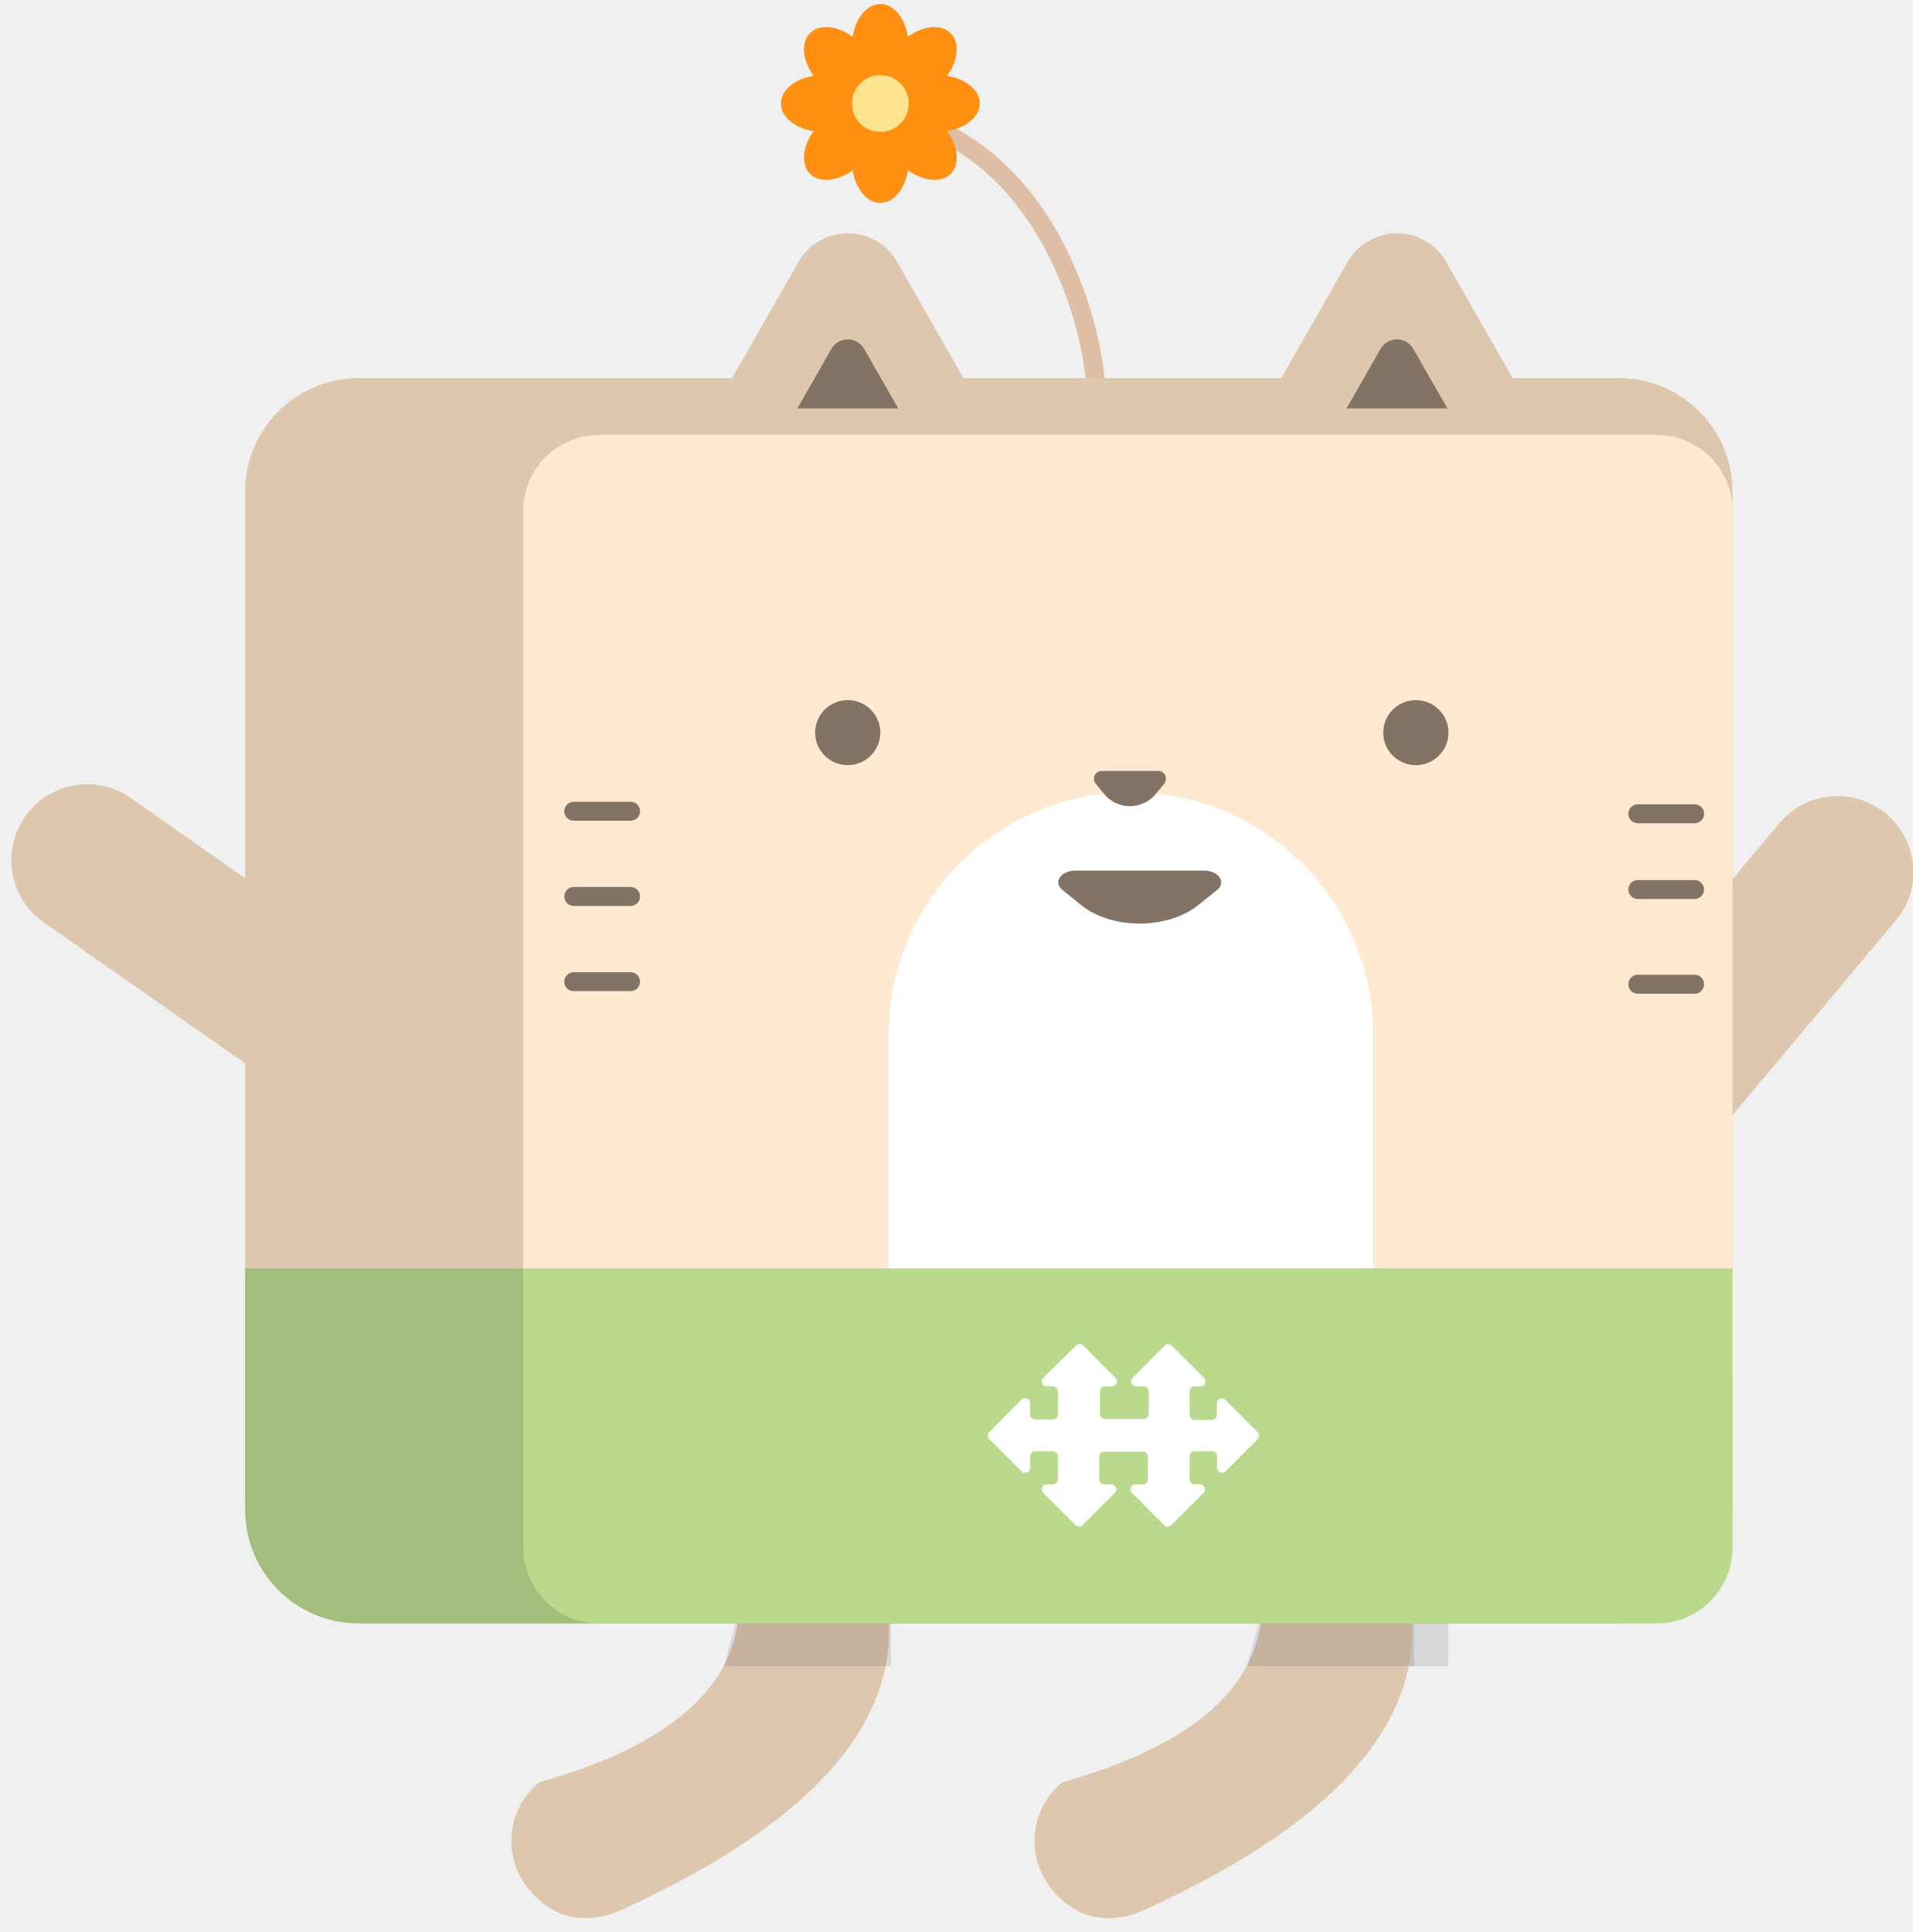
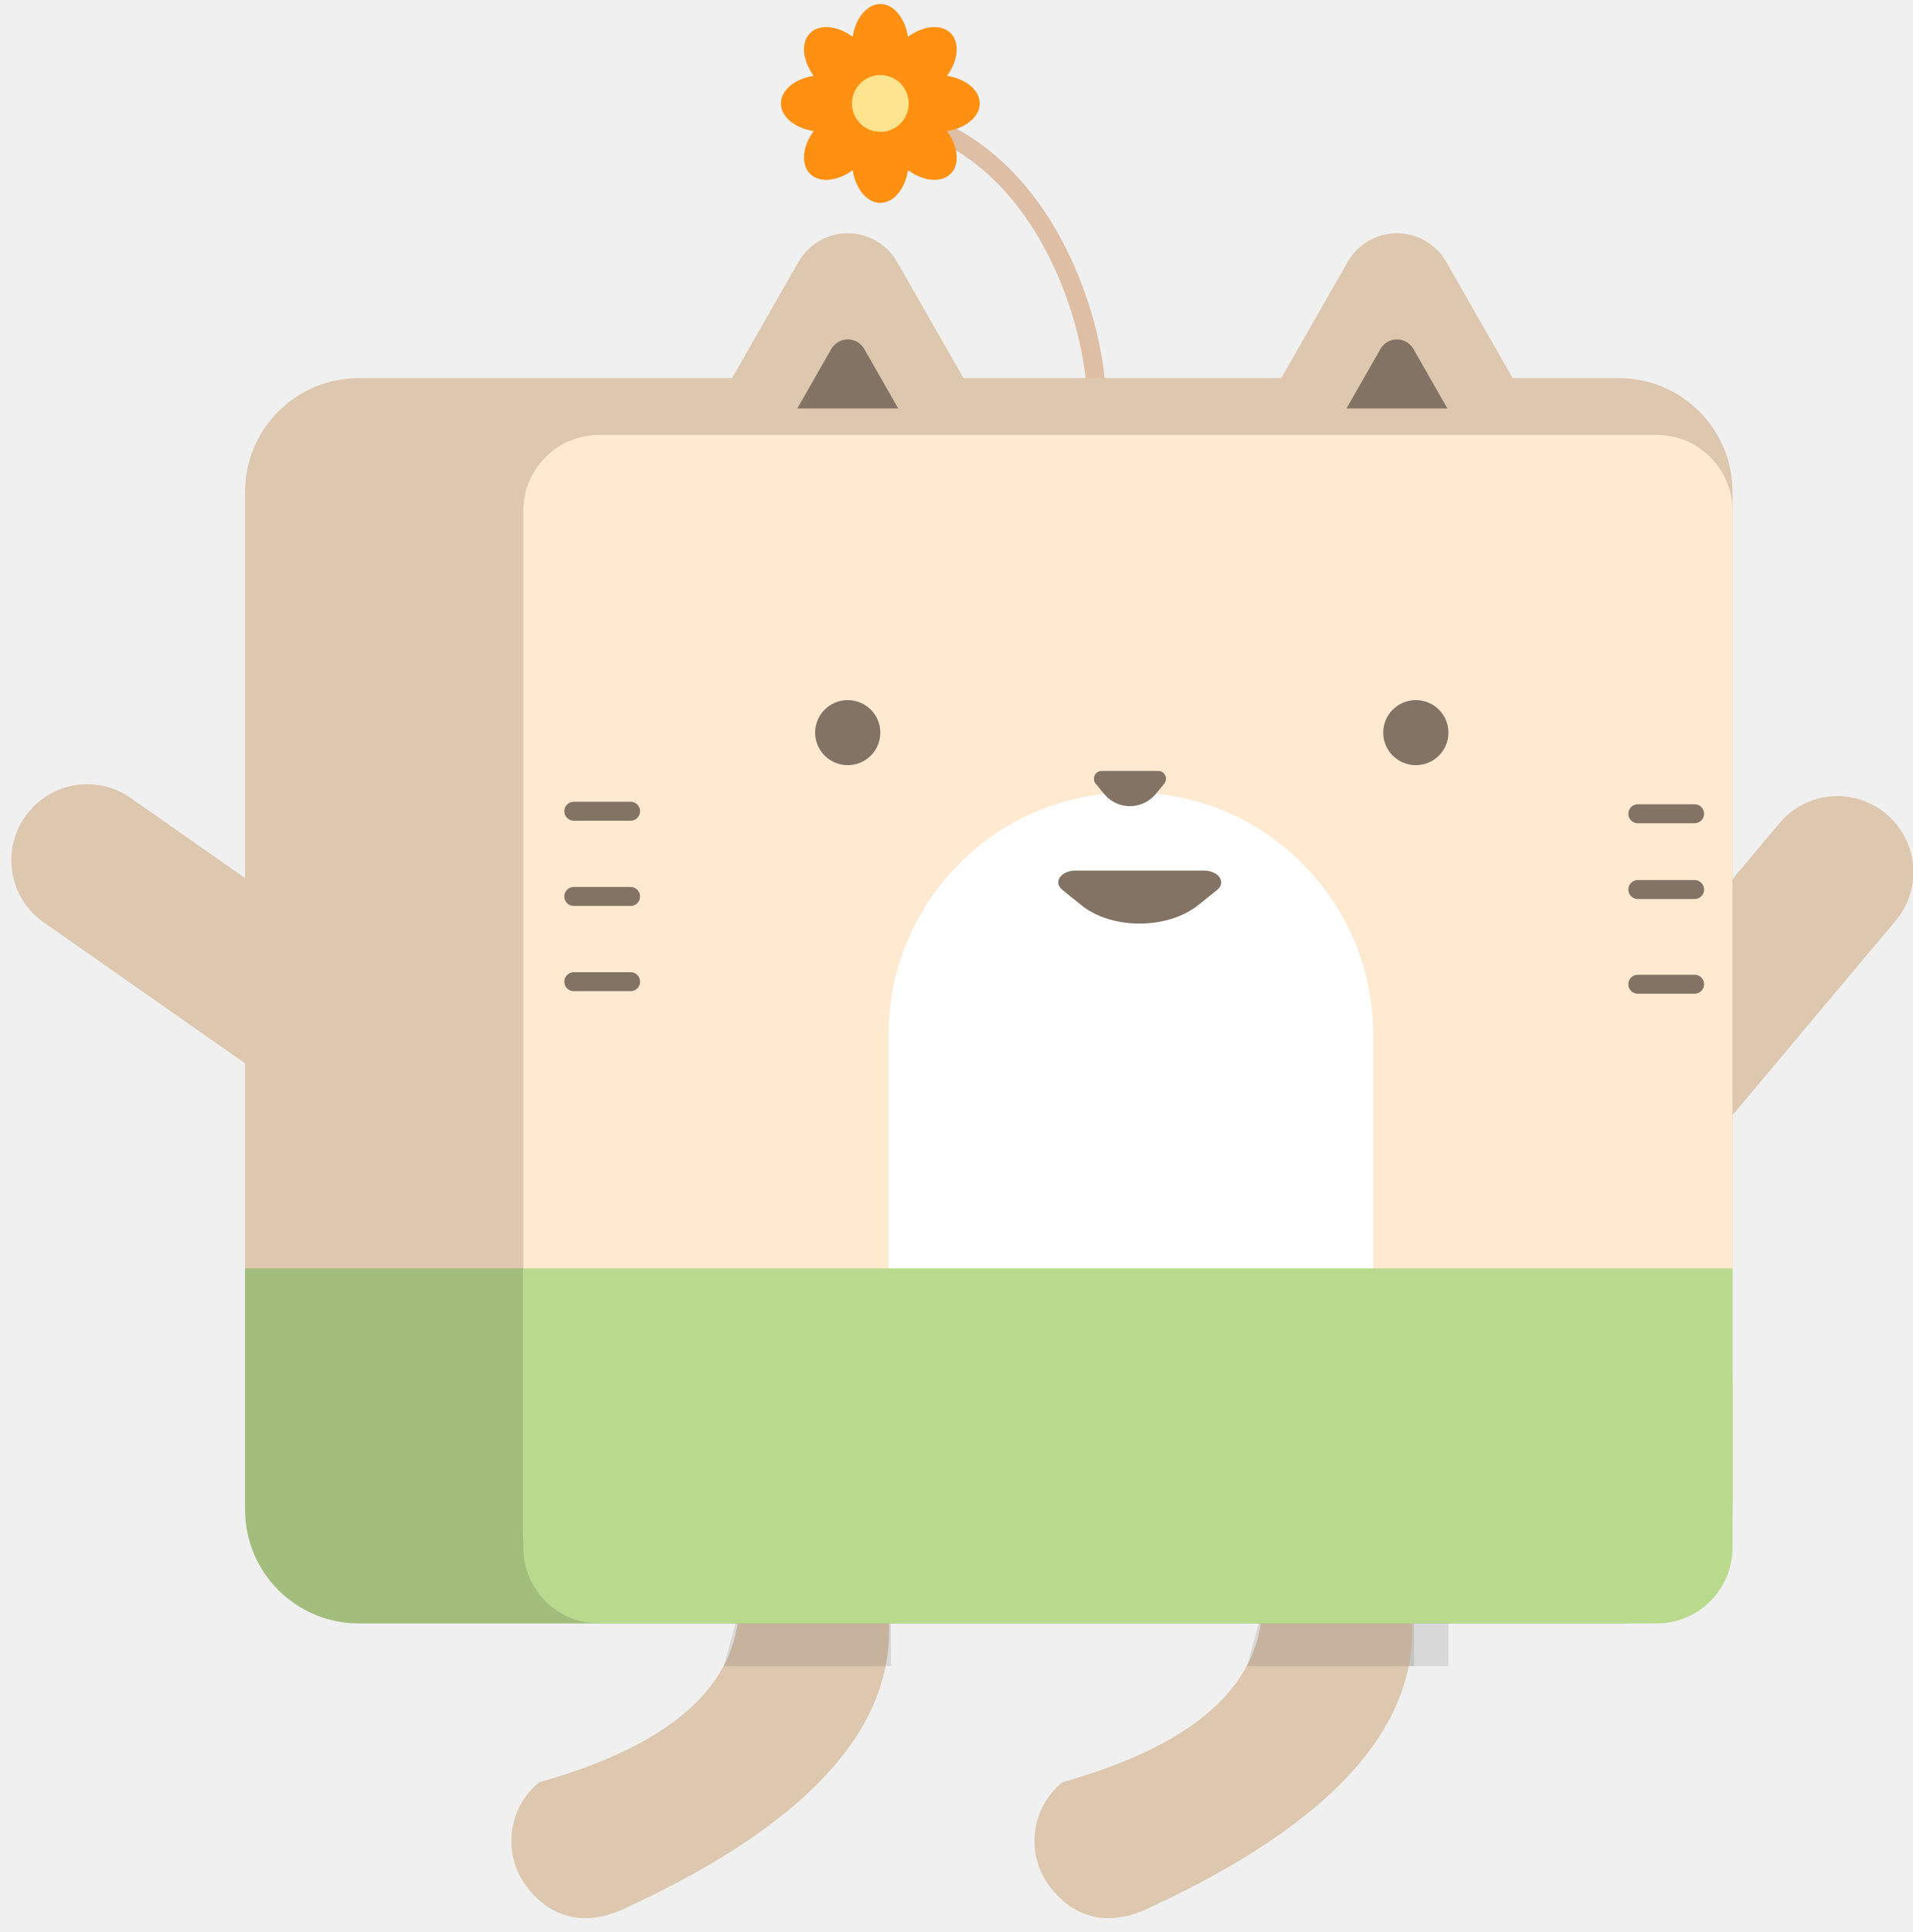
<svg xmlns="http://www.w3.org/2000/svg" width="101px" height="102px" viewBox="0 0 101 102" version="1.1">
  <defs />
  <g id="Page-1" stroke="none" stroke-width="1" fill="none" fill-rule="evenodd">
-     <g id="Group-29" transform="translate(50.98844, 50.96275) scale(-1, 1) translate(-50.98844, -50.96275) translate(-1.511563, -2.037252)">
-       <rect id="Rectangle-3" fill-opacity="0.1" fill="#000000" fill-rule="nonzero" x="27" y="87" width="8.01" height="3" />
-       <path d="M56.875,8.078 C48.597,9.242 45.588,18.908 45.588,23.246" id="Path-3" stroke="#DEBFA5" />
-       <path d="M65.63,106.267 C63.417,106.267 62.025,104.978 61.55,102.687 C59.04,92.657 60.047,85.967 64.573,82.618 C71.363,77.596 73.527,84.599 69.596,88.821 C66.976,91.637 66.989,96.121 69.635,102.275 C69.635,104.481 67.842,106.267 65.63,106.267 Z" id="Shape-Copy" fill="#DDC7AE" fill-rule="nonzero" transform="translate(65.87828, 93.57096) rotate(-51) translate(-65.87828, -93.57096) " />
-       <path d="M38.006,106.267 C35.793,106.267 34.401,104.978 33.926,102.687 C31.416,92.657 32.423,85.967 36.95,82.618 C43.739,77.596 45.903,84.599 41.973,88.821 C39.352,91.637 39.365,96.121 42.011,102.275 C42.011,104.481 40.218,106.267 38.006,106.267 Z" id="Shape-Copy-2" fill="#DDC7AE" fill-rule="nonzero" transform="translate(38.25438, 93.57096) rotate(-51) translate(-38.25438, -93.57096) " />
-       <path d="M9.907,61.561 C7.695,61.561 5.902,59.775 5.902,57.569 L5.902,42.815 L13.912,42.815 L13.912,57.569 C13.912,59.775 12.12,61.561 9.907,61.561 Z" id="Shape-Copy-3" fill="#DDC7AE" fill-rule="nonzero" transform="translate(9.90711, 52.18828) rotate(140) translate(-9.90711, -52.18828) " />
-       <rect id="Rectangle-6" fill="#DDC7AE" fill-rule="nonzero" x="12" y="22" width="78.545" height="65.309" rx="6" />
-       <path d="M18,69 L90.545,69 L90.545,81.746 C90.545,85.06 87.859,87.746 84.545,87.746 L18,87.746 C14.686,87.746 12,85.06 12,81.746 L12,75 C12,71.686 14.686,69 18,69 Z" id="Rectangle-6" fill="#A2BD7C" fill-rule="nonzero" />
-       <rect id="Rectangle-6-Copy" fill="#FFE9D1" fill-rule="nonzero" x="12" y="25" width="63.852" height="61.845" rx="4" />
-       <path d="M43.77,43.871 C50.837,43.871 56.565,49.6 56.565,56.666 L56.565,69.728 L30.975,69.728 L30.975,56.666 C30.975,49.6 36.703,43.871 43.77,43.871 Z" id="Rectangle-Copy-9" fill="#FFFFFF" fill-rule="nonzero" />
-       <path d="M45.627,43.414 L45.202,43.929 C44.566,44.725 43.423,44.824 42.657,44.162 C42.575,44.088 42.504,44.015 42.433,43.929 L42.009,43.414 C41.868,43.242 41.891,42.985 42.056,42.838 C42.127,42.777 42.221,42.74 42.316,42.74 L45.32,42.74 C45.544,42.74 45.721,42.924 45.721,43.157 C45.721,43.242 45.686,43.34 45.627,43.414 Z" id="Shape-Copy-5" fill="#837365" fill-rule="nonzero" />
-       <ellipse id="Oval-Copy" fill="#837365" fill-rule="nonzero" cx="28.722" cy="40.717" rx="1.722" ry="1.717" />
-       <ellipse id="Oval-Copy-2" fill="#837365" fill-rule="nonzero" cx="58.722" cy="40.717" rx="1.722" ry="1.717" />
-       <path d="M47.391,49.014 L46.432,49.789 C44.993,50.988 42.408,51.135 40.676,50.139 C40.489,50.029 40.329,49.918 40.169,49.789 L39.21,49.014 C38.89,48.756 38.943,48.369 39.317,48.148 C39.476,48.055 39.69,48 39.903,48 L46.698,48 C47.204,48 47.604,48.277 47.604,48.627 C47.604,48.756 47.524,48.904 47.391,49.014 Z" id="Shape-Copy-4" fill="#837365" fill-rule="nonzero" />
-       <path d="M14,49 L17,49" id="Line-6" stroke="#827365" stroke-linecap="round" stroke-linejoin="round" />
-       <path d="M70.189,49.366 L73.189,49.366" id="Line-6-Copy-3" stroke="#827365" stroke-linecap="round" stroke-linejoin="round" />
-       <path d="M14,45 L17,45" id="Line-6-Copy" stroke="#827365" stroke-linecap="round" stroke-linejoin="round" />
-       <path d="M70.189,44.866 L73.189,44.866" id="Line-6-Copy-4" stroke="#827365" stroke-linecap="round" stroke-linejoin="round" />
-       <path d="M14,54 L17,54" id="Line-6-Copy-2" stroke="#827365" stroke-linecap="round" stroke-linejoin="round" />
-       <path d="M70.189,53.866 L73.189,53.866" id="Line-6-Copy-5" stroke="#827365" stroke-linecap="round" stroke-linejoin="round" />
-       <g id="Group-2" transform="translate(51, 14)" fill-rule="nonzero">
-         <path d="M10.324,1.866 L14.744,9.6 L0.695,9.6 L5.115,1.866 C5.937,0.427 7.769,-0.073 9.208,0.749 C9.673,1.015 10.059,1.4 10.324,1.866 Z" id="Triangle-Copy-4" fill="#DDC7AE" />
-         <path d="M8.588,6.46 L10.382,9.6 L5.057,9.6 L6.851,6.46 C7.125,5.98 7.736,5.814 8.216,6.088 C8.371,6.176 8.499,6.305 8.588,6.46 Z" id="Triangle-Copy-5" fill="#827365" />
+     <g id="habicat" transform="translate(-2, -3)">
+       <g id="Group-29" transform="translate(52.98844, 53.96275) scale(-1, 1) translate(-52.98844, -53.96275) translate(0.488437, 0.962748)">
+         <rect id="Rectangle-3" fill-opacity="0.1" fill="#000000" fill-rule="nonzero" x="27" y="87" width="8.01" height="3" />
+         <path d="M56.875,8.078 C48.597,9.242 45.588,18.908 45.588,23.246" id="Path-3" stroke="#DEBFA5" />
+         <path d="M65.63,106.267 C63.417,106.267 62.025,104.978 61.55,102.687 C59.04,92.657 60.047,85.967 64.573,82.618 C71.363,77.596 73.527,84.599 69.596,88.821 C66.976,91.637 66.989,96.121 69.635,102.275 C69.635,104.481 67.842,106.267 65.63,106.267 Z" id="Shape-Copy" fill="#DDC7AE" fill-rule="nonzero" transform="translate(65.87828, 93.57096) rotate(-51) translate(-65.87828, -93.57096) " />
+         <path d="M38.006,106.267 C35.793,106.267 34.401,104.978 33.926,102.687 C31.416,92.657 32.423,85.967 36.95,82.618 C43.739,77.596 45.903,84.599 41.973,88.821 C39.352,91.637 39.365,96.121 42.011,102.275 C42.011,104.481 40.218,106.267 38.006,106.267 Z" id="Shape-Copy-2" fill="#DDC7AE" fill-rule="nonzero" transform="translate(38.25438, 93.57096) rotate(-51) translate(-38.25438, -93.57096) " />
+         <path d="M9.907,61.561 C7.695,61.561 5.902,59.775 5.902,57.569 L5.902,42.815 L13.912,42.815 L13.912,57.569 C13.912,59.775 12.12,61.561 9.907,61.561 Z" id="Shape-Copy-3" fill="#DDC7AE" fill-rule="nonzero" transform="translate(9.90711, 52.18828) rotate(140) translate(-9.90711, -52.18828) " />
+         <rect id="Rectangle-6" fill="#DDC7AE" fill-rule="nonzero" x="12" y="22" width="78.545" height="65.309" rx="6" />
+         <path d="M18,69 L90.545,69 L90.545,81.746 C90.545,85.06 87.859,87.746 84.545,87.746 L18,87.746 C14.686,87.746 12,85.06 12,81.746 L12,75 C12,71.686 14.686,69 18,69 Z" id="Rectangle-6" fill="#A2BD7C" fill-rule="nonzero" />
+         <rect id="Rectangle-6-Copy" fill="#FFE9D1" fill-rule="nonzero" x="12" y="25" width="63.852" height="61.845" rx="4" />
+         <path d="M43.77,43.871 C50.837,43.871 56.565,49.6 56.565,56.666 L56.565,69.728 L30.975,69.728 L30.975,56.666 C30.975,49.6 36.703,43.871 43.77,43.871 Z" id="Rectangle-Copy-9" fill="#FFFFFF" fill-rule="nonzero" />
+         <path d="M45.627,43.414 L45.202,43.929 C44.566,44.725 43.423,44.824 42.657,44.162 C42.575,44.088 42.504,44.015 42.433,43.929 L42.009,43.414 C41.868,43.242 41.891,42.985 42.056,42.838 C42.127,42.777 42.221,42.74 42.316,42.74 L45.32,42.74 C45.544,42.74 45.721,42.924 45.721,43.157 C45.721,43.242 45.686,43.34 45.627,43.414 Z" id="Shape-Copy-5" fill="#837365" fill-rule="nonzero" />
+         <ellipse id="Oval-Copy" fill="#837365" fill-rule="nonzero" cx="28.722" cy="40.717" rx="1.722" ry="1.717" />
+         <ellipse id="Oval-Copy-2" fill="#837365" fill-rule="nonzero" cx="58.722" cy="40.717" rx="1.722" ry="1.717" />
+         <path d="M47.391,49.014 L46.432,49.789 C44.993,50.988 42.408,51.135 40.676,50.139 C40.489,50.029 40.329,49.918 40.169,49.789 L39.21,49.014 C38.89,48.756 38.943,48.369 39.317,48.148 C39.476,48.055 39.69,48 39.903,48 L46.698,48 C47.204,48 47.604,48.277 47.604,48.627 C47.604,48.756 47.524,48.904 47.391,49.014 Z" id="Shape-Copy-4" fill="#837365" fill-rule="nonzero" />
+         <path d="M14,49 L17,49" id="Line-6" stroke="#827365" stroke-linecap="round" stroke-linejoin="round" />
+         <path d="M70.189,49.366 L73.189,49.366" id="Line-6-Copy-3" stroke="#827365" stroke-linecap="round" stroke-linejoin="round" />
+         <path d="M14,45 L17,45" id="Line-6-Copy" stroke="#827365" stroke-linecap="round" stroke-linejoin="round" />
+         <path d="M70.189,44.866 L73.189,44.866" id="Line-6-Copy-4" stroke="#827365" stroke-linecap="round" stroke-linejoin="round" />
+         <path d="M14,54 L17,54" id="Line-6-Copy-2" stroke="#827365" stroke-linecap="round" stroke-linejoin="round" />
+         <path d="M70.189,53.866 L73.189,53.866" id="Line-6-Copy-5" stroke="#827365" stroke-linecap="round" stroke-linejoin="round" />
+         <g id="Group-2" transform="translate(51, 14)" fill-rule="nonzero">
+           <path d="M10.324,1.866 L14.744,9.6 L0.695,9.6 L5.115,1.866 C5.937,0.427 7.769,-0.073 9.208,0.749 C9.673,1.015 10.059,1.4 10.324,1.866 Z" id="Triangle-Copy-4" fill="#DDC7AE" />
+           <path d="M8.588,6.46 L10.382,9.6 L5.057,9.6 L6.851,6.46 C7.125,5.98 7.736,5.814 8.216,6.088 C8.371,6.176 8.499,6.305 8.588,6.46 Z" id="Triangle-Copy-5" fill="#827365" />
+         </g>
+         <g id="Group-2-Copy" transform="translate(22, 14)" fill-rule="nonzero">
+           <path d="M10.324,1.866 L14.744,9.6 L0.695,9.6 L5.115,1.866 C5.937,0.427 7.769,-0.073 9.208,0.749 C9.673,1.015 10.059,1.4 10.324,1.866 Z" id="Triangle-Copy-4" fill="#DDC7AE" />
+           <path d="M8.588,6.46 L10.382,9.6 L5.057,9.6 L6.851,6.46 C7.125,5.98 7.736,5.814 8.216,6.088 C8.371,6.176 8.499,6.305 8.588,6.46 Z" id="Triangle-Copy-5" fill="#827365" />
+         </g>
+         <polygon id="Rectangle-3-Copy" fill-opacity="0.1" fill="#000000" fill-rule="nonzero" points="56.44 87 64.45 87 65.26 90 56.44 90" />
+         <polygon id="Rectangle-3-Copy-3" fill-opacity="0.1" fill="#000000" fill-rule="nonzero" points="28.816 87 36.826 87 37.636 90 28.816 90" />
+         <path d="M94.487,59.901 C92.274,59.901 90.482,58.115 90.482,55.909 L90.482,41.155 L98.492,41.155 L98.492,55.909 C98.492,58.115 96.699,59.901 94.487,59.901 Z" id="Shape-Copy-6" fill="#DDC7AE" fill-rule="nonzero" transform="translate(94.48689, 50.52846) rotate(-125) translate(-94.48689, -50.52846) " />
+         <g id="Group-28" transform="translate(48.5, 0)" fill-rule="nonzero">
+           <g id="Group-27" fill="#FF9012">
+             <g id="Group-25" transform="translate(3.25, 2.25)">
+               <ellipse id="Oval-2" transform="translate(8.25, 5.25) rotate(90) translate(-8.25, -5.25) " cx="8.25" cy="5.25" rx="1.5" ry="2.25" />
+               <ellipse id="Oval-2" cx="5.25" cy="2.25" rx="1.5" ry="2.25" />
+               <ellipse id="Oval-2" transform="translate(2.25, 5.25) rotate(-90) translate(-2.25, -5.25) " cx="2.25" cy="5.25" rx="1.5" ry="2.25" />
+               <ellipse id="Oval-2" transform="translate(5.25, 8.25) rotate(-180) translate(-5.25, -8.25) " cx="5.25" cy="8.25" rx="1.5" ry="2.25" />
+             </g>
+             <g id="Group-25" transform="translate(8.5, 7.853553) rotate(45) translate(-8.5, -7.853553) translate(3, 2.353553)">
+               <ellipse id="Oval-2" transform="translate(8.25, 5.25) rotate(90) translate(-8.25, -5.25) " cx="8.25" cy="5.25" rx="1.5" ry="2.25" />
+               <ellipse id="Oval-2" cx="5.25" cy="2.25" rx="1.5" ry="2.25" />
+               <ellipse id="Oval-2" transform="translate(2.25, 5.25) rotate(-90) translate(-2.25, -5.25) " cx="2.25" cy="5.25" rx="1.5" ry="2.25" />
+               <ellipse id="Oval-2" transform="translate(5.25, 8.25) rotate(-180) translate(-5.25, -8.25) " cx="5.25" cy="8.25" rx="1.5" ry="2.25" />
+             </g>
+           </g>
+           <path d="M8.5,9 C7.673,9 7,8.327 7,7.5 C7,6.673 7.673,6 8.5,6 C9.327,6 10,6.673 10,7.5 C10,8.327 9.327,9 8.5,9" id="Fill-4" fill="#FFE48F" />
+         </g>
+         <path d="M12,69 L75.852,69 L75.852,83.746 C75.852,85.955 74.061,87.746 71.852,87.746 L16,87.746 C13.791,87.746 12,85.955 12,83.746 L12,69 Z" id="Rectangle-6-Copy" fill="#B9DA8D" fill-rule="nonzero" />
      </g>
-       <g id="Group-2-Copy" transform="translate(22, 14)" fill-rule="nonzero">
-         <path d="M10.324,1.866 L14.744,9.6 L0.695,9.6 L5.115,1.866 C5.937,0.427 7.769,-0.073 9.208,0.749 C9.673,1.015 10.059,1.4 10.324,1.866 Z" id="Triangle-Copy-4" fill="#DDC7AE" />
-         <path d="M8.588,6.46 L10.382,9.6 L5.057,9.6 L6.851,6.46 C7.125,5.98 7.736,5.814 8.216,6.088 C8.371,6.176 8.499,6.305 8.588,6.46 Z" id="Triangle-Copy-5" fill="#827365" />
-       </g>
-       <polygon id="Rectangle-3-Copy" fill-opacity="0.1" fill="#000000" fill-rule="nonzero" points="56.44 87 64.45 87 65.26 90 56.44 90" />
-       <polygon id="Rectangle-3-Copy-3" fill-opacity="0.1" fill="#000000" fill-rule="nonzero" points="28.816 87 36.826 87 37.636 90 28.816 90" />
-       <path d="M94.487,59.901 C92.274,59.901 90.482,58.115 90.482,55.909 L90.482,41.155 L98.492,41.155 L98.492,55.909 C98.492,58.115 96.699,59.901 94.487,59.901 Z" id="Shape-Copy-6" fill="#DDC7AE" fill-rule="nonzero" transform="translate(94.48689, 50.52846) rotate(-125) translate(-94.48689, -50.52846) " />
-       <g id="Group-28" transform="translate(48.5, 0)" fill-rule="nonzero">
-         <g id="Group-27" fill="#FF9012">
-           <g id="Group-25" transform="translate(3.25, 2.25)">
-             <ellipse id="Oval-2" transform="translate(8.25, 5.25) rotate(90) translate(-8.25, -5.25) " cx="8.25" cy="5.25" rx="1.5" ry="2.25" />
-             <ellipse id="Oval-2" cx="5.25" cy="2.25" rx="1.5" ry="2.25" />
-             <ellipse id="Oval-2" transform="translate(2.25, 5.25) rotate(-90) translate(-2.25, -5.25) " cx="2.25" cy="5.25" rx="1.5" ry="2.25" />
-             <ellipse id="Oval-2" transform="translate(5.25, 8.25) rotate(-180) translate(-5.25, -8.25) " cx="5.25" cy="8.25" rx="1.5" ry="2.25" />
-           </g>
-           <g id="Group-25" transform="translate(8.5, 7.853553) rotate(45) translate(-8.5, -7.853553) translate(3, 2.353553)">
-             <ellipse id="Oval-2" transform="translate(8.25, 5.25) rotate(90) translate(-8.25, -5.25) " cx="8.25" cy="5.25" rx="1.5" ry="2.25" />
-             <ellipse id="Oval-2" cx="5.25" cy="2.25" rx="1.5" ry="2.25" />
-             <ellipse id="Oval-2" transform="translate(2.25, 5.25) rotate(-90) translate(-2.25, -5.25) " cx="2.25" cy="5.25" rx="1.5" ry="2.25" />
-             <ellipse id="Oval-2" transform="translate(5.25, 8.25) rotate(-180) translate(-5.25, -8.25) " cx="5.25" cy="8.25" rx="1.5" ry="2.25" />
-           </g>
-         </g>
-         <path d="M8.5,9 C7.673,9 7,8.327 7,7.5 C7,6.673 7.673,6 8.5,6 C9.327,6 10,6.673 10,7.5 C10,8.327 9.327,9 8.5,9" id="Fill-4" fill="#FFE48F" />
-       </g>
-       <path d="M12,69 L75.852,69 L75.852,83.746 C75.852,85.955 74.061,87.746 71.852,87.746 L16,87.746 C13.791,87.746 12,85.955 12,83.746 L12,69 Z" id="Rectangle-6-Copy" fill="#B9DA8D" fill-rule="nonzero" />
-       <path d="M51.251,78.014 L49.547,79.718 C49.471,79.795 49.356,79.818 49.256,79.777 C49.156,79.735 49.091,79.637 49.092,79.529 L49.092,78.922 C49.092,78.776 48.974,78.657 48.827,78.657 L47.893,78.657 C47.747,78.657 47.628,78.776 47.628,78.922 L47.628,80.14 C47.628,80.286 47.747,80.405 47.893,80.405 L48.206,80.405 C48.314,80.404 48.412,80.468 48.454,80.568 C48.495,80.668 48.472,80.783 48.395,80.859 L46.691,82.563 C46.588,82.659 46.429,82.659 46.327,82.563 L44.623,80.859 C44.546,80.783 44.523,80.668 44.564,80.568 C44.606,80.468 44.704,80.404 44.812,80.405 L45.175,80.405 C45.322,80.405 45.441,80.286 45.441,80.14 L45.441,78.94 C45.441,78.794 45.322,78.675 45.175,78.675 L43.133,78.675 C42.987,78.675 42.868,78.794 42.868,78.94 L42.868,80.14 C42.868,80.286 42.987,80.405 43.133,80.405 L43.518,80.405 C43.626,80.404 43.724,80.468 43.766,80.568 C43.808,80.668 43.784,80.783 43.707,80.859 L42.003,82.563 C41.901,82.659 41.742,82.659 41.64,82.563 L39.935,80.859 C39.858,80.783 39.835,80.668 39.877,80.568 C39.918,80.468 40.016,80.404 40.124,80.405 L40.401,80.405 C40.547,80.405 40.666,80.286 40.666,80.14 L40.666,78.922 C40.666,78.776 40.547,78.657 40.401,78.657 L39.481,78.657 C39.335,78.657 39.216,78.776 39.216,78.922 L39.216,79.522 C39.217,79.63 39.152,79.728 39.053,79.77 C38.953,79.811 38.838,79.788 38.762,79.711 L37.072,78.014 C36.976,77.912 36.976,77.753 37.072,77.651 L38.776,75.946 C38.852,75.869 38.967,75.846 39.067,75.888 C39.167,75.929 39.232,76.027 39.23,76.135 L39.23,76.735 C39.23,76.881 39.349,77 39.496,77 L40.401,77 C40.547,77 40.666,76.881 40.666,76.735 L40.666,75.499 C40.666,75.353 40.547,75.234 40.401,75.234 L40.099,75.234 C39.991,75.235 39.893,75.171 39.851,75.071 C39.81,74.971 39.833,74.856 39.91,74.78 L41.614,73.076 C41.716,72.98 41.875,72.98 41.978,73.076 L43.671,74.776 C43.748,74.852 43.771,74.967 43.73,75.067 C43.688,75.167 43.59,75.232 43.482,75.23 L43.097,75.23 C42.95,75.23 42.831,75.349 42.831,75.496 L42.831,76.688 C42.831,76.834 42.95,76.953 43.097,76.953 L45.139,76.953 C45.285,76.953 45.404,76.834 45.404,76.688 L45.404,75.496 C45.404,75.349 45.285,75.23 45.139,75.23 L44.776,75.23 C44.667,75.232 44.569,75.167 44.528,75.067 C44.486,74.967 44.51,74.852 44.587,74.776 L46.291,73.072 C46.393,72.976 46.552,72.976 46.654,73.072 L48.395,74.776 C48.472,74.852 48.495,74.967 48.454,75.067 C48.412,75.167 48.314,75.232 48.206,75.23 L47.893,75.23 C47.747,75.23 47.628,75.349 47.628,75.496 L47.628,76.713 C47.628,76.86 47.747,76.978 47.893,76.978 L48.827,76.978 C48.974,76.978 49.092,76.86 49.092,76.713 L49.092,76.117 C49.091,76.009 49.156,75.911 49.256,75.869 C49.356,75.828 49.471,75.851 49.547,75.928 L51.251,77.651 C51.347,77.753 51.347,77.912 51.251,78.014 Z" id="Shape" fill="#FFFFFF" fill-rule="nonzero" />
    </g>
  </g>
</svg>
